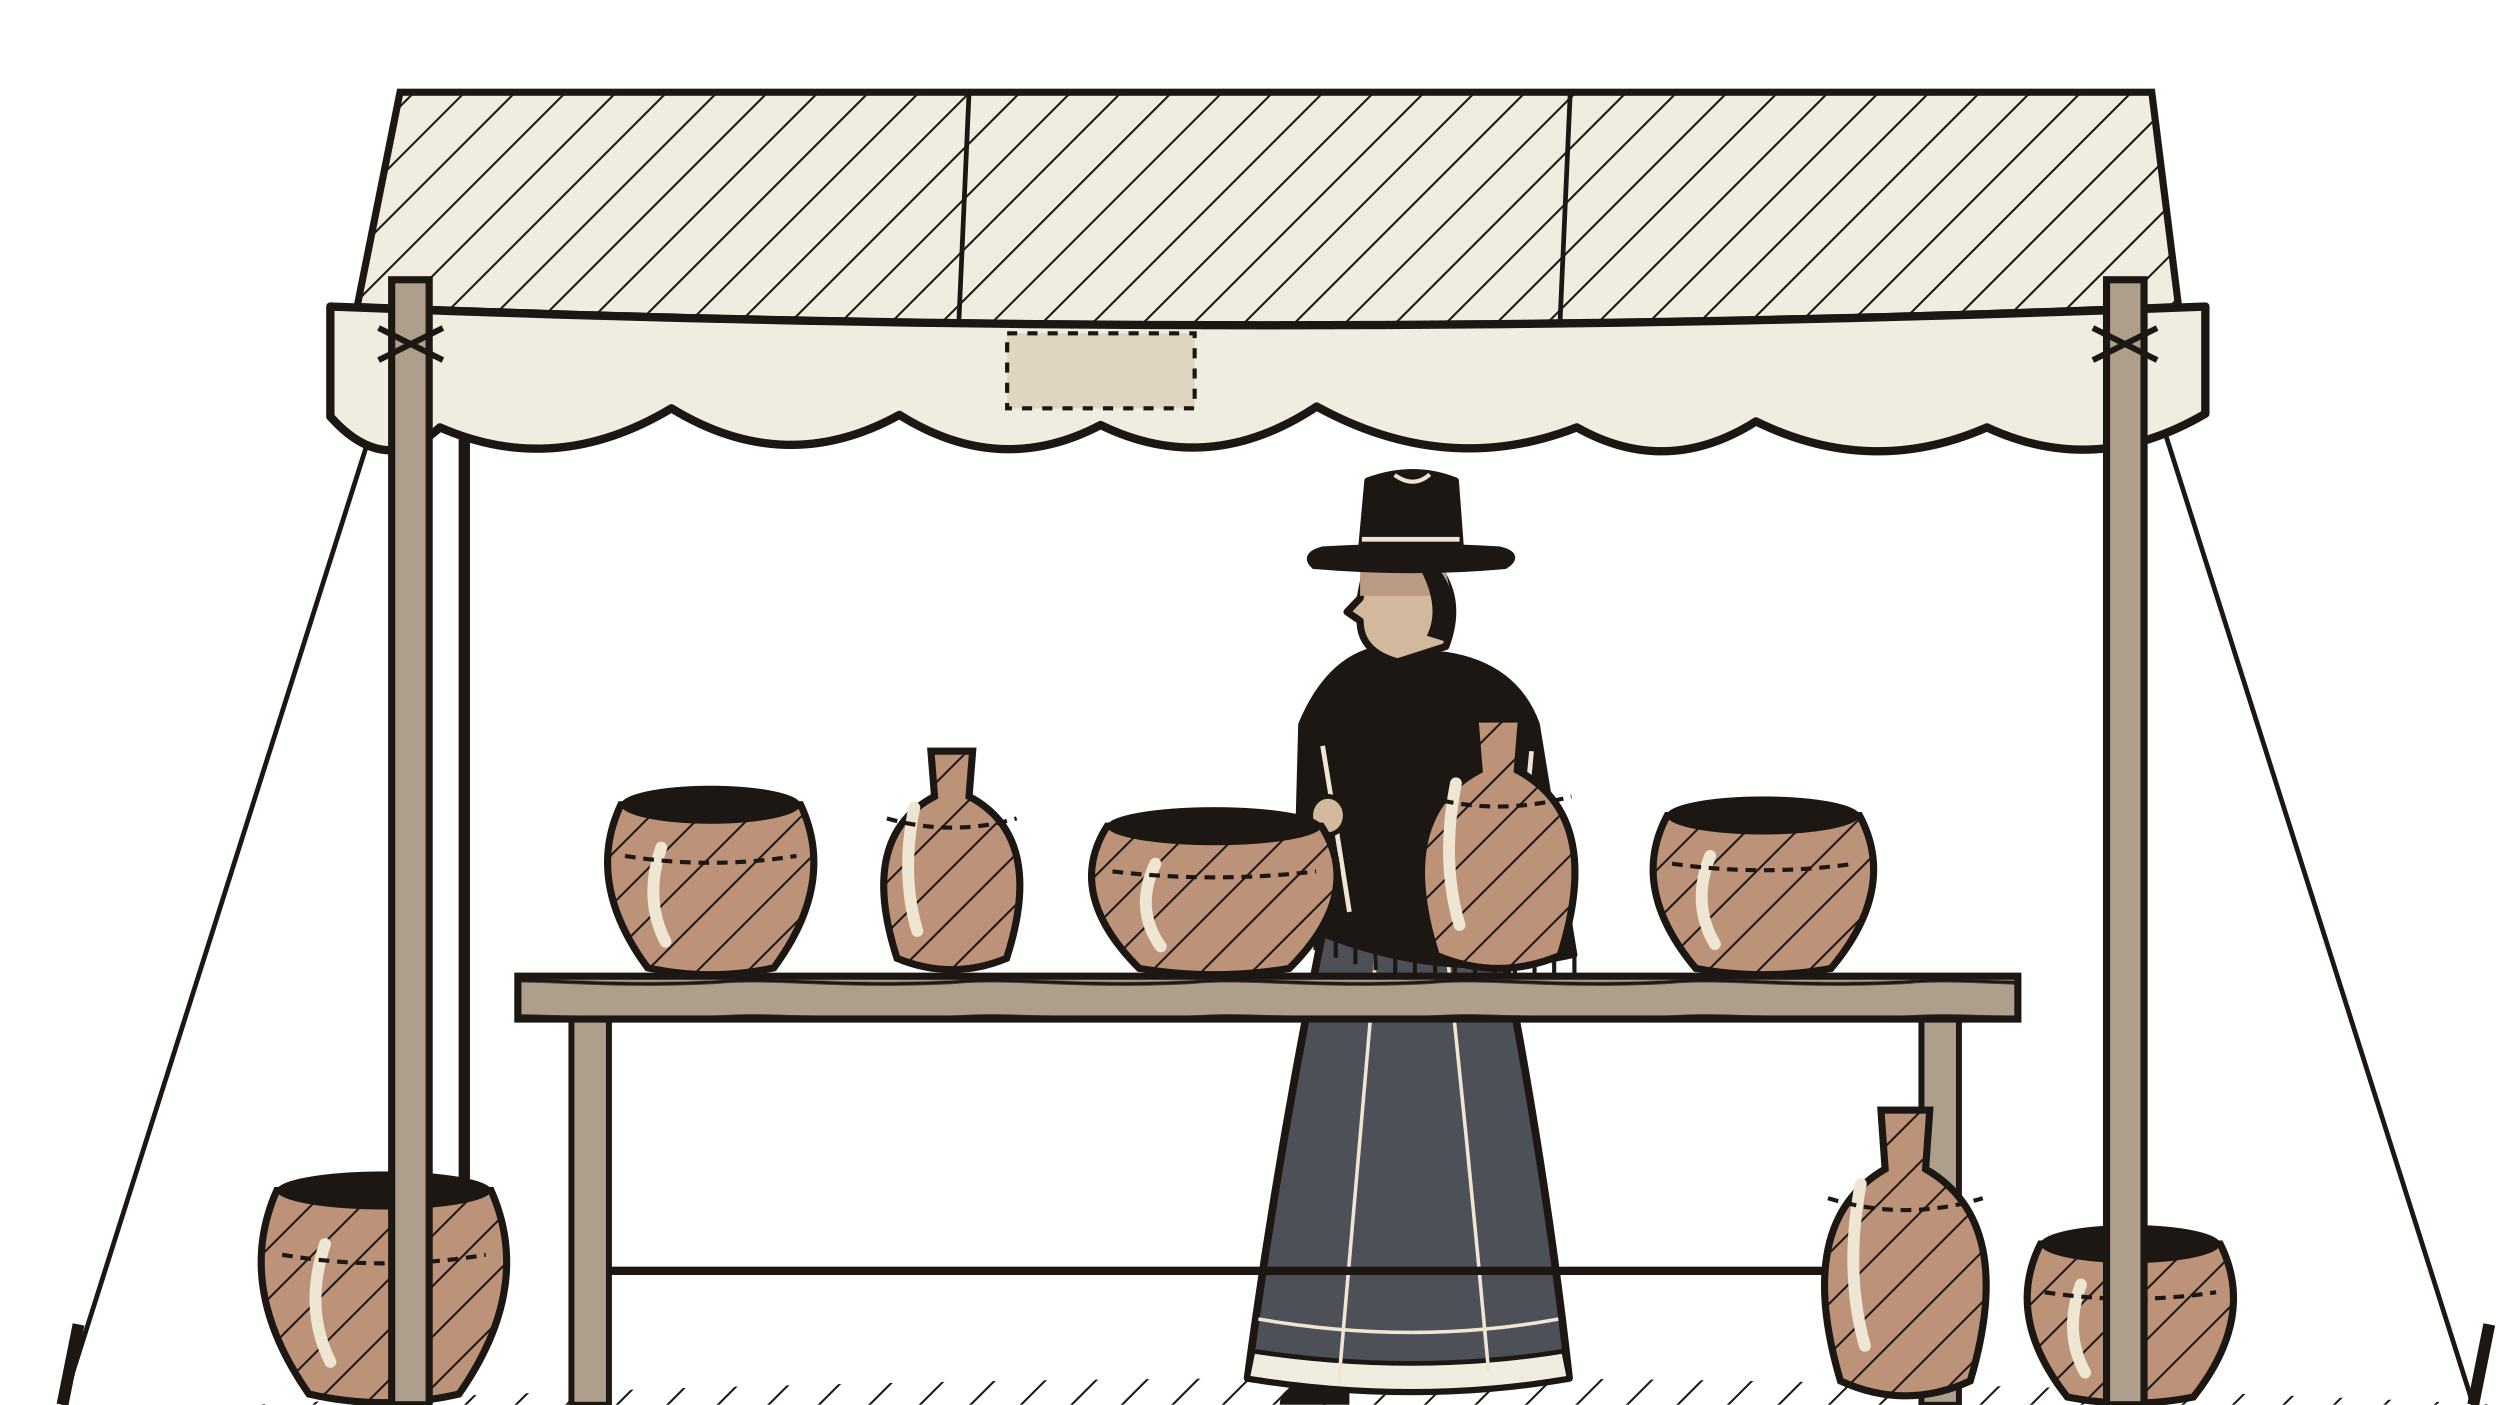
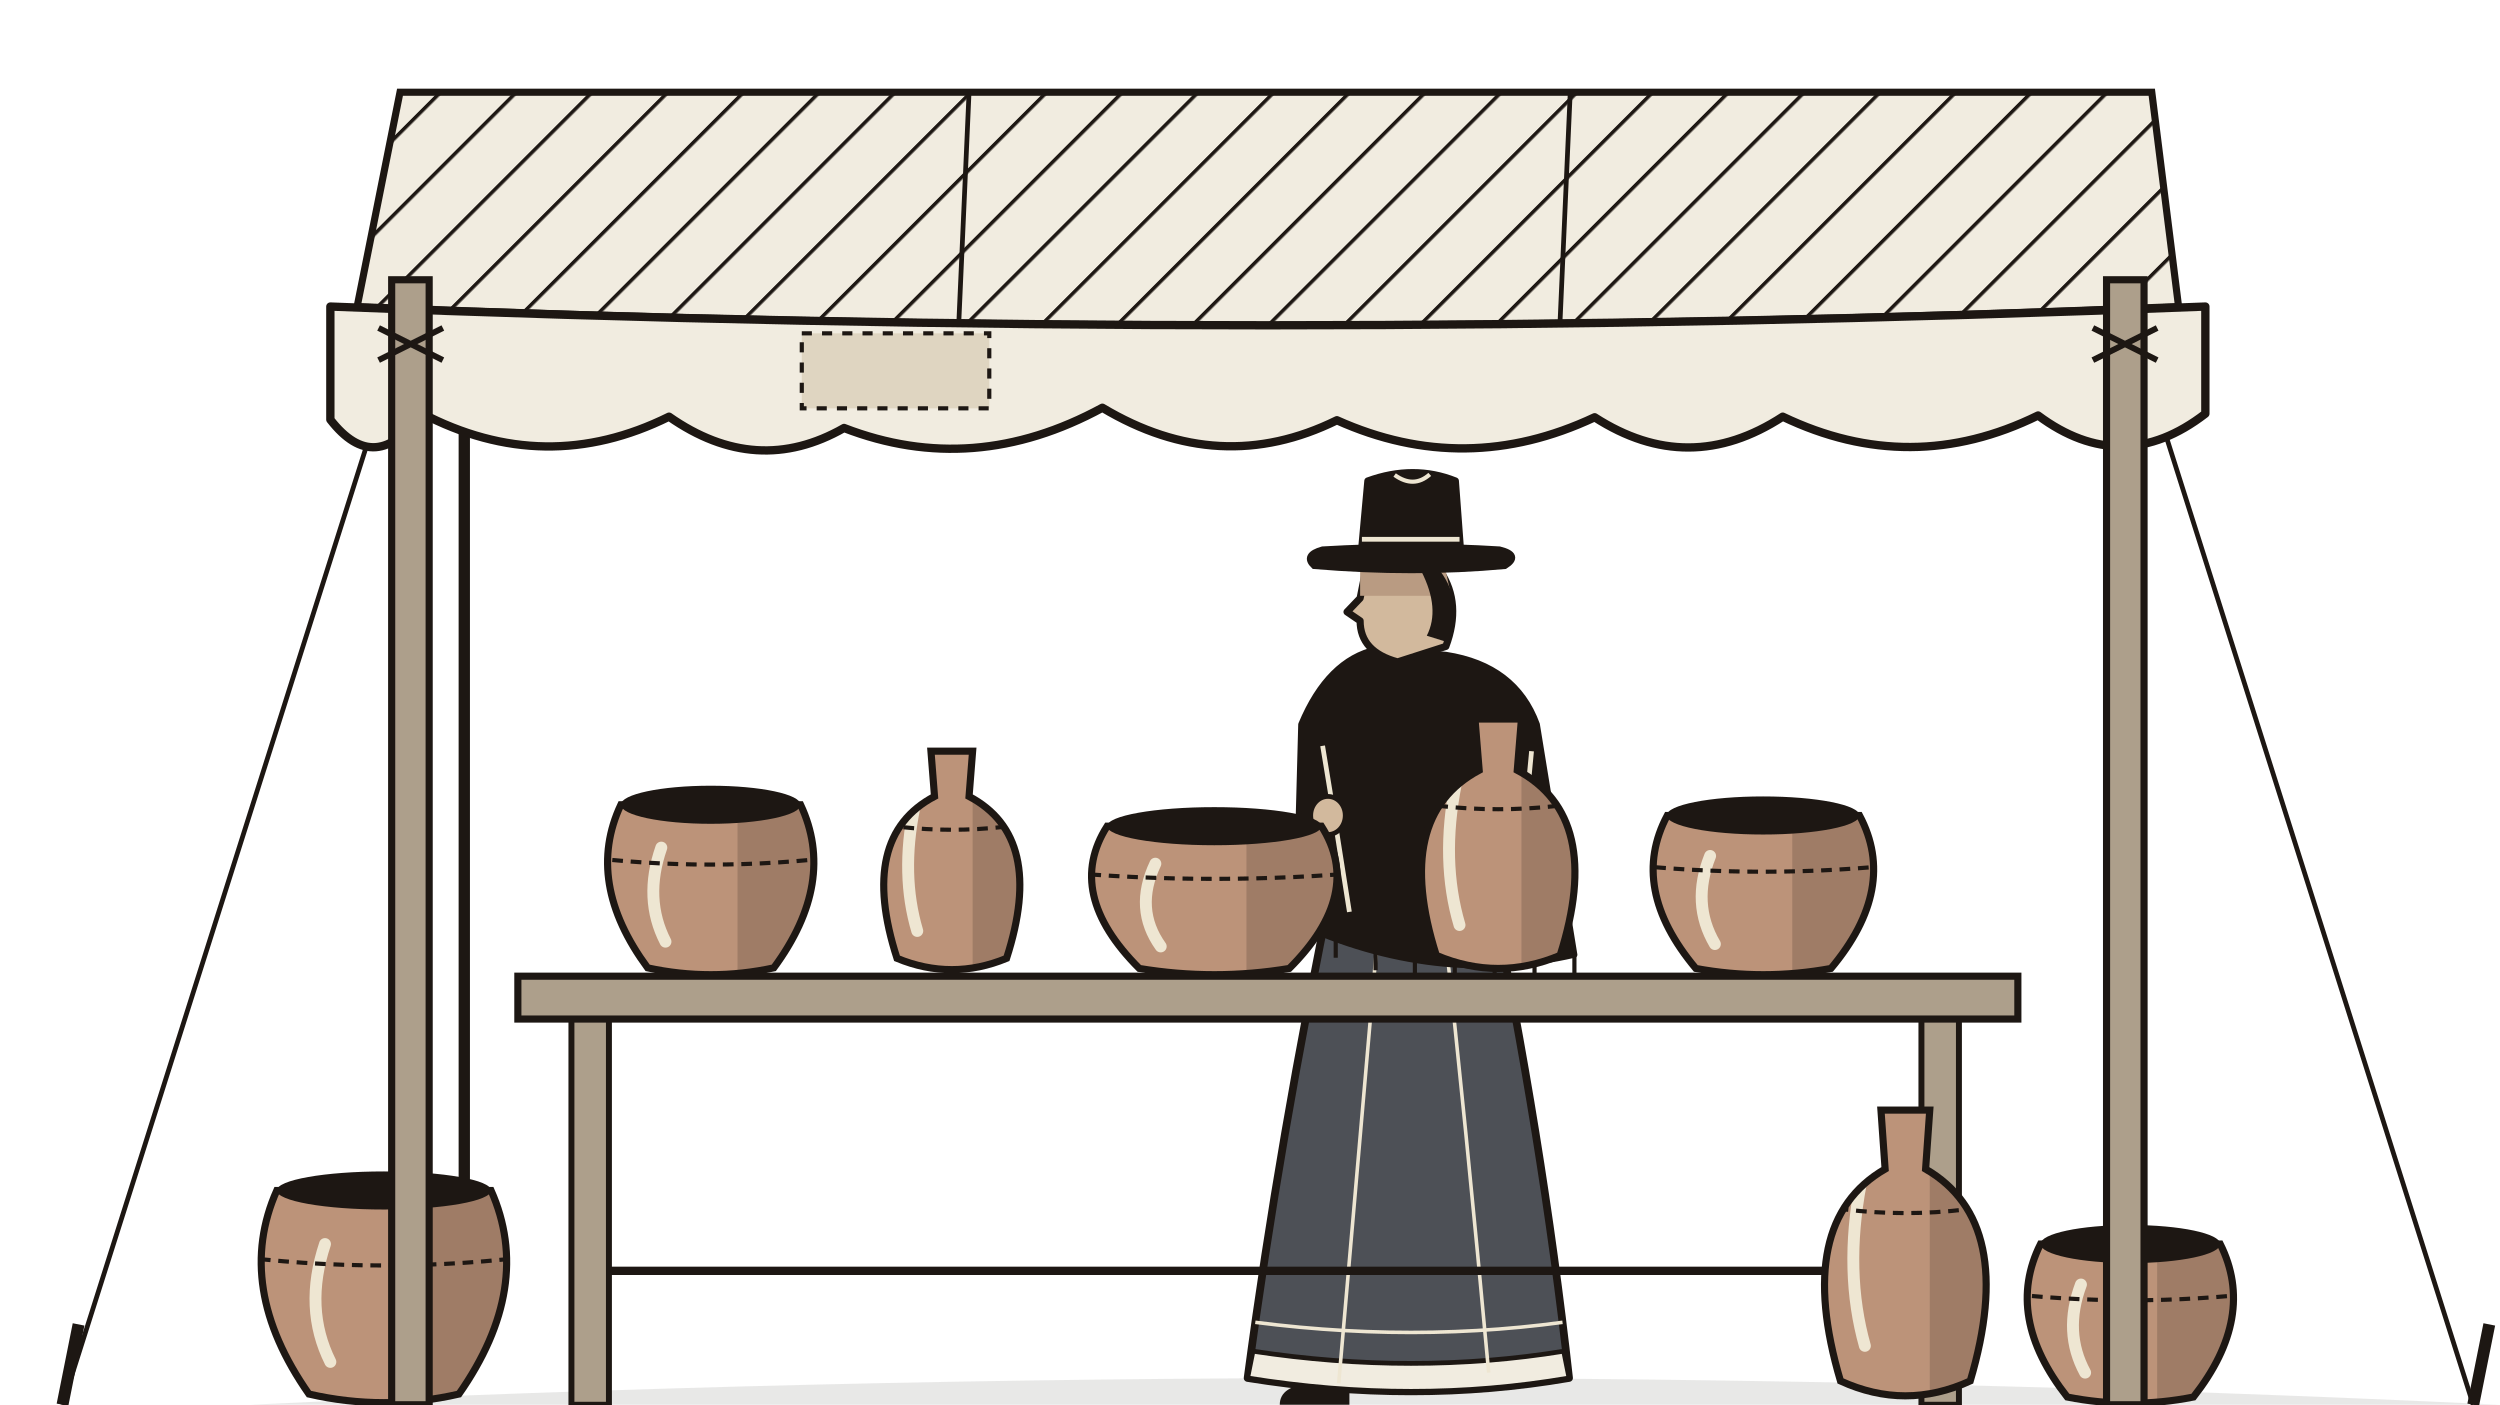
<svg xmlns="http://www.w3.org/2000/svg" width="420" height="236" viewBox="0 0 420 236">
  <defs>
-     <pattern id="t-fina" width="6" height="6" patternUnits="userSpaceOnUse" patternTransform="rotate(45)">
-       <line x1="0" y1="0" x2="0" y2="6" stroke="#1d1713" stroke-width="0.7" />
-     </pattern>
-     <pattern id="t-media" width="3.6" height="3.6" patternUnits="userSpaceOnUse" patternTransform="rotate(45)">
-       <line x1="0" y1="0" x2="0" y2="3.6" stroke="#1d1713" stroke-width="0.9" />
-     </pattern>
-     <pattern id="t-cruz" width="4" height="4" patternUnits="userSpaceOnUse" patternTransform="rotate(45)">
-       <line x1="0" y1="0" x2="0" y2="4" stroke="#1d1713" stroke-width="0.9" />
-       <line x1="0" y1="0" x2="4" y2="0" stroke="#1d1713" stroke-width="0.9" />
-     </pattern>
-     <pattern id="t-densa" width="2.8" height="2.8" patternUnits="userSpaceOnUse" patternTransform="rotate(30)">
-       <line x1="0" y1="0" x2="0" y2="2.8" stroke="#1d1713" stroke-width="1.2" />
-       <line x1="0" y1="0" x2="2.8" y2="0" stroke="#1d1713" stroke-width="1" />
-     </pattern>
-     <pattern id="t-horiz" width="8" height="4" patternUnits="userSpaceOnUse">
-       <line x1="0" y1="2" x2="8" y2="2" stroke="#1d1713" stroke-width="0.8" />
-     </pattern>
-     <pattern id="t-vert" width="4" height="8" patternUnits="userSpaceOnUse">
-       <line x1="2" y1="0" x2="2" y2="8" stroke="#1d1713" stroke-width="0.8" />
-     </pattern>
-     <pattern id="t-puntos" width="4" height="4" patternUnits="userSpaceOnUse">
-       <circle cx="2" cy="2" r="0.8" fill="#1d1713" />
-     </pattern>
-     <pattern id="t-puntos-ralos" width="7" height="7" patternUnits="userSpaceOnUse">
-       <circle cx="2" cy="2" r="0.7" fill="#1d1713" />
-       <circle cx="5.5" cy="5.5" r="0.6" fill="#1d1713" />
-     </pattern>
-     <pattern id="t-madera" width="40" height="6" patternUnits="userSpaceOnUse">
-       <path d="M0,3 C10,2 20,4 40,3" stroke="#1d1713" stroke-width="0.6" fill="none" />
-     </pattern>
-     <pattern id="t-tejido" width="6.5" height="6.5" patternUnits="userSpaceOnUse">
-       <path d="M0,3.2 H6.5 M3.2,0 V6.5" stroke="#1d1713" stroke-width="0.4" />
-     </pattern>
-     <pattern id="t-madera-v" width="6" height="40" patternUnits="userSpaceOnUse">
-       <path d="M3,0 C2,10 4,20 3,40" stroke="#1d1713" stroke-width="0.6" fill="none" />
+     <pattern id="rayado" width="9" height="9" patternUnits="userSpaceOnUse" patternTransform="rotate(45)">
+       <line x1="0" y1="0" x2="0" y2="9" stroke="#1d1713" stroke-width="1.2" />
    </pattern>
  </defs>
-   <path d="M42,236 Q231,227 420,236 Z" fill="url(#t-fina)" />
+   <path d="M42,236 Q231,227 420,236 Z" fill="#1d1713" fill-opacity="0.1" />
  <path d="M78,227 L78,15.5" stroke="#1d1713" stroke-width="1.9" />
  <path d="M357,227 L357,15.5" stroke="#1d1713" stroke-width="1.9" />
  <path d="M69,51.5 L10.5,236 M357,51.5 L415.5,236" stroke="#1d1713" stroke-width="0.8" />
  <path d="M10.5,236 L13.2,222.5" stroke="#1d1713" stroke-width="2" />
  <path d="M415.5,236 L418.2,222.5" stroke="#1d1713" stroke-width="2" />
  <path d="M226.7,236 L215,236 Q215,232.8 220.4,232.4 L226.7,232.4 Z" fill="#1d1713" />
  <path d="M250.1,147.8 L224,147.8 Q215,191 209.6,231.5 Q237.5,236 263.6,231.5 Q259.1,191 250.1,147.8 Z" fill="#4d5056" stroke="#1d1713" stroke-width="1.3" stroke-linejoin="round" />
  <path d="M263.6,231.5 Q237.5,236 209.6,231.5 L210.5,227 Q237.5,231.1 262.7,227 Z" fill="#f1ece0" stroke="#1d1713" stroke-width="0.8" />
-   <path d="M242,149.6 Q246.5,191 250.1,230.6 M232.1,149.6 Q228.5,191 224.9,232.4 M261.8,221.6 Q237.5,226.1 211.4,221.6" stroke="#eee6d2" stroke-width="0.6" fill="none" />
+   <clipPath id="r14">
+     <path d="M250.1,147.8 L224,147.8 Q215,191 209.6,231.5 Q237.5,236 263.6,231.5 Q259.1,191 250.1,147.8 Z" />
+   </clipPath>
+   <g clip-path="url(#r14)">
+     <path d="M242,149.6 Q246.5,191 250.1,230.6 M232.1,149.6 Q228.5,191 224.9,232.4 M266.3,221.6 Q237.5,226.1 206.9,221.6" stroke="#eee6d2" stroke-width="0.6" fill="none" />
+   </g>
  <path d="M242.9,110 Q254.6,111.8 258.2,121.7 L264.5,160.4 Q241.1,165.8 217.7,155 L218.6,121.7 Q223.1,110.9 231.2,109.1 Z" fill="#1d1713" stroke="#1d1713" stroke-width="1" stroke-linejoin="round" />
-   <path d="M257.3,126.2 Q255.5,146.9 251.9,160.4 M222.2,125.3 Q224.9,141.5 226.7,153.2" stroke="#eee6d2" stroke-width="0.8" fill="none" />
-   <path d="M264.5,160.4 L264.5,163.6 M261.1,161.1 L261.1,164.2 M257.8,161.6 L257.8,164.8 M254.5,162 L254.5,165.1 M251.1,162.2 L251.1,165.3 M247.8,162.2 L247.8,165.3 M244.4,162.1 L244.4,165.2 M241.1,161.8 L241.1,164.9 M237.7,161.3 L237.7,164.4 M234.4,160.6 L234.4,163.8 M231.1,159.8 L231.1,163 M227.7,158.9 L227.7,162 M224.4,157.8 L224.4,160.9 M221,156.5 L221,159.6 M217.7,155 L217.7,158.2" stroke="#1d1713" stroke-width="0.7" />
+   <clipPath id="r15">
+     <path d="M242.9,110 Q254.6,111.8 258.2,121.7 L264.5,160.4 Q241.1,165.8 217.7,155 L218.6,121.7 Q223.1,110.9 231.2,109.1 Z" />
+   </clipPath>
+   <g clip-path="url(#r15)">
+     <path d="M257.3,126.2 Q255.5,146.9 251.9,160.4 M222.2,125.3 Q224.9,141.5 226.7,153.2" stroke="#eee6d2" stroke-width="0.8" fill="none" />
+   </g>
+   <path d="M264.5,160.4 L264.5,163.6 M257.8,161.6 L257.8,164.8 M251.1,162.2 L251.1,165.3 M244.4,162.1 L244.4,165.2 M237.7,161.3 L237.7,164.4 M231.1,159.8 L231.1,163 M224.4,157.8 L224.4,160.9 M217.7,155 L217.7,158.2" stroke="#1d1713" stroke-width="0.7" />
  <ellipse cx="223.1" cy="137" rx="2.9" ry="3.2" fill="#d2b99d" stroke="#1d1713" stroke-width="0.8" />
  <path d="M242.9,108.6 Q245.6,101.4 242,96 L229.4,96 L228.5,100.5 L226.3,102.8 L228.5,104.3 Q228.5,109.5 234.8,111.2 Z" fill="#d2b99d" stroke="#1d1713" stroke-width="1.2" stroke-linejoin="round" />
  <path d="M243.8,100.1 L228.5,100.1 L228.5,96 L242.9,96 Z" fill="#b99b82" />
  <path d="M242.9,107.8 Q246,101.4 242,96 L238.8,96 Q242,102.3 239.7,106.8 Z" fill="#1d1713" />
  <path d="M245.4,92.9 L244.5,80.8 Q237.5,78 229.8,80.8 L228.7,92.9 Z" fill="#1d1713" stroke="#1d1713" stroke-width="1.2" stroke-linejoin="round" />
  <path d="M252.8,95 Q237.5,96.4 220.8,95 Q219,93.3 222.2,92.4 Q237.5,91.5 251.9,92.4 Q255.5,93.3 252.8,95 Z" fill="#1d1713" stroke="#1d1713" stroke-width="1.2" />
  <path d="M245.2,90.6 L228.8,90.6" stroke="#eee6d2" stroke-width="0.8" />
  <path d="M240.2,79.7 Q237.5,82.1 234.3,79.8" stroke="#eee6d2" stroke-width="0.7" fill="none" />
  <rect x="96" y="164" width="6.3" height="72" fill="#ad9f8b" stroke="#1d1713" stroke-width="1" />
  <rect x="322.8" y="164" width="6.3" height="72" fill="#ad9f8b" stroke="#1d1713" stroke-width="1" />
  <path d="M102.3,213.5 L322.8,213.5" stroke="#1d1713" stroke-width="1.4" />
  <rect x="87" y="164" width="252" height="7.2" fill="#ad9f8b" stroke="#1d1713" stroke-width="1.2" />
-   <rect x="87" y="164" width="252" height="7.2" fill="url(#t-madera)" />
-   <path d="M104.3,135.2 L134.5,135.2 Q140.6,148.2 130,162.6 Q119.4,164.9 108.8,162.6 Q98.2,148.2 104.3,135.2 Z" fill="#bc9379" stroke="#1d1713" stroke-width="1.2" />
-   <path d="M104.3,135.2 L134.5,135.2 Q140.6,148.2 130,162.6 Q119.4,164.9 108.8,162.6 Q98.2,148.2 104.3,135.2 Z" fill="url(#t-fina)" />
-   <path d="M111.1,142.4 Q108.1,151 111.8,158.2" stroke="#eee6d2" stroke-width="2" fill="none" stroke-linecap="round" />
-   <path d="M105,143.8 Q119.4,146.1 133.8,143.8" stroke="#1d1713" stroke-width="0.7" fill="none" stroke-dasharray="1.8 1.3" />
+   <path d="M104.3,135.2 L134.5,135.2 Q140.6,148.2 130,162.6 Q119.4,164.9 108.8,162.6 Q98.2,148.2 104.3,135.2 Z" fill="#bc9379" />
+   <clipPath id="r16">
+     <path d="M104.3,135.2 L134.5,135.2 Q140.6,148.2 130,162.6 Q119.4,164.9 108.8,162.6 Q98.2,148.2 104.3,135.2 Z" />
+   </clipPath>
+   <g clip-path="url(#r16)">
+     <rect x="123.9" y="132.3" width="22.7" height="34.6" fill="#1d1713" fill-opacity="0.18" />
+     <path d="M111.1,142.4 Q108.1,151 111.8,158.2" stroke="#eee6d2" stroke-width="2" fill="none" stroke-linecap="round" />
+     <path d="M96.7,143.8 Q119.4,146.7 142.1,143.8" stroke="#1d1713" stroke-width="0.7" fill="none" stroke-dasharray="1.8 1.3" />
+   </g>
+   <path d="M104.3,135.2 L134.5,135.2 Q140.6,148.2 130,162.6 Q119.4,164.9 108.8,162.6 Q98.2,148.2 104.3,135.2 Z" fill="none" stroke="#1d1713" stroke-width="1.2" />
  <ellipse cx="119.4" cy="135.2" rx="15.1" ry="3.2" fill="#1d1713" />
-   <path d="M156.4,126.2 L163.4,126.2 L162.8,133.8 Q175.7,140.6 169.1,161 Q159.9,164.8 150.7,161 Q144.1,140.6 157,133.8 Z" fill="#bc9379" stroke="#1d1713" stroke-width="1.2" />
-   <path d="M156.4,126.2 L163.4,126.2 L162.8,133.8 Q175.7,140.6 169.1,161 Q159.9,164.8 150.7,161 Q144.1,140.6 157,133.8 Z" fill="url(#t-fina)" />
-   <path d="M153.6,135.7 Q151.3,147 154.1,156.4" stroke="#eee6d2" stroke-width="2" fill="none" stroke-linecap="round" />
-   <path d="M149,137.5 Q159.9,140.6 170.8,137.5" stroke="#1d1713" stroke-width="0.7" fill="none" stroke-dasharray="1.8 1.3" />
-   <path d="M186,138.8 L222,138.8 Q229.2,150.1 216.6,162.7 Q204,164.8 191.4,162.7 Q178.8,150.1 186,138.8 Z" fill="#bc9379" stroke="#1d1713" stroke-width="1.2" />
-   <path d="M186,138.8 L222,138.8 Q229.2,150.1 216.6,162.7 Q204,164.8 191.4,162.7 Q178.8,150.1 186,138.8 Z" fill="url(#t-fina)" />
-   <path d="M194.1,145.1 Q190.5,152.7 195,159" stroke="#eee6d2" stroke-width="2" fill="none" stroke-linecap="round" />
-   <path d="M186.9,146.4 Q204,148.4 221.1,146.4" stroke="#1d1713" stroke-width="0.7" fill="none" stroke-dasharray="1.8 1.3" />
+   <path d="M156.4,126.2 L163.4,126.2 L162.8,133.8 Q175.7,140.6 169.1,161 Q159.9,164.8 150.7,161 Q144.1,140.6 157,133.8 Z" fill="#bc9379" />
+   <clipPath id="r17">
+     <path d="M156.4,126.2 L163.4,126.2 L162.8,133.8 Q175.7,140.6 169.1,161 Q159.9,164.8 150.7,161 Q144.1,140.6 157,133.8 Z" />
+   </clipPath>
+   <g clip-path="url(#r17)">
+     <rect x="163.4" y="122.4" width="17.3" height="45.4" fill="#1d1713" fill-opacity="0.18" />
+     <path d="M153.6,135.7 Q151.3,147 154.1,156.4" stroke="#eee6d2" stroke-width="2" fill="none" stroke-linecap="round" />
+     <path d="M142.6,137.5 Q159.9,141.3 177.2,137.5" stroke="#1d1713" stroke-width="0.7" fill="none" stroke-dasharray="1.8 1.3" />
+   </g>
+   <path d="M156.4,126.2 L163.4,126.2 L162.8,133.8 Q175.7,140.6 169.1,161 Q159.9,164.8 150.7,161 Q144.1,140.6 157,133.8 Z" fill="none" stroke="#1d1713" stroke-width="1.2" />
+   <path d="M186,138.8 L222,138.8 Q229.2,150.1 216.6,162.7 Q204,164.8 191.4,162.7 Q178.8,150.1 186,138.8 Z" fill="#bc9379" />
+   <clipPath id="r18">
+     <path d="M186,138.8 L222,138.8 Q229.2,150.1 216.6,162.7 Q204,164.8 191.4,162.7 Q178.8,150.1 186,138.8 Z" />
+   </clipPath>
+   <g clip-path="url(#r18)">
+     <rect x="209.4" y="136.3" width="27" height="30.2" fill="#1d1713" fill-opacity="0.18" />
+     <path d="M194.1,145.1 Q190.5,152.7 195,159" stroke="#eee6d2" stroke-width="2" fill="none" stroke-linecap="round" />
+     <path d="M177,146.4 Q204,148.9 231,146.4" stroke="#1d1713" stroke-width="0.7" fill="none" stroke-dasharray="1.8 1.3" />
+   </g>
+   <path d="M186,138.8 L222,138.8 Q229.2,150.1 216.6,162.7 Q204,164.8 191.4,162.7 Q178.8,150.1 186,138.8 Z" fill="none" stroke="#1d1713" stroke-width="1.2" />
  <ellipse cx="204" cy="138.8" rx="18" ry="3.2" fill="#1d1713" />
-   <path d="M247.8,120.8 L255.6,120.8 L254.9,129.4 Q269.5,137.2 262.1,160.5 Q251.7,164.9 241.3,160.5 Q233.9,137.2 248.5,129.4 Z" fill="#bc9379" stroke="#1d1713" stroke-width="1.2" />
-   <path d="M247.8,120.8 L255.6,120.8 L254.9,129.4 Q269.5,137.2 262.1,160.5 Q251.7,164.9 241.3,160.5 Q233.9,137.2 248.5,129.4 Z" fill="url(#t-fina)" />
-   <path d="M244.6,131.6 Q242,144.6 245.2,155.4" stroke="#eee6d2" stroke-width="2" fill="none" stroke-linecap="round" />
-   <path d="M239.4,133.8 Q251.7,137.2 264,133.8" stroke="#1d1713" stroke-width="0.7" fill="none" stroke-dasharray="1.8 1.3" />
-   <path d="M280.1,137 L312.4,137 Q318.9,149.2 307.6,162.7 Q296.2,164.8 284.9,162.7 Q273.6,149.2 280.1,137 Z" fill="#bc9379" stroke="#1d1713" stroke-width="1.2" />
-   <path d="M280.1,137 L312.4,137 Q318.9,149.2 307.6,162.7 Q296.2,164.8 284.9,162.7 Q273.6,149.2 280.1,137 Z" fill="url(#t-fina)" />
-   <path d="M287.3,143.8 Q284.1,151.8 288.1,158.6" stroke="#eee6d2" stroke-width="2" fill="none" stroke-linecap="round" />
-   <path d="M280.9,145.1 Q296.2,147.3 311.6,145.1" stroke="#1d1713" stroke-width="0.7" fill="none" stroke-dasharray="1.8 1.3" />
+   <path d="M247.8,120.8 L255.6,120.8 L254.9,129.4 Q269.5,137.2 262.1,160.5 Q251.7,164.9 241.3,160.5 Q233.9,137.2 248.5,129.4 Z" fill="#bc9379" />
+   <clipPath id="r19">
+     <path d="M247.8,120.8 L255.6,120.8 L254.9,129.4 Q269.5,137.2 262.1,160.5 Q251.7,164.9 241.3,160.5 Q233.9,137.2 248.5,129.4 Z" />
+   </clipPath>
+   <g clip-path="url(#r19)">
+     <rect x="255.6" y="116.5" width="19.4" height="51.8" fill="#1d1713" fill-opacity="0.18" />
+     <path d="M244.6,131.6 Q242,144.6 245.2,155.4" stroke="#eee6d2" stroke-width="2" fill="none" stroke-linecap="round" />
+     <path d="M232.3,133.8 Q251.7,138.1 271.1,133.8" stroke="#1d1713" stroke-width="0.7" fill="none" stroke-dasharray="1.8 1.3" />
+   </g>
+   <path d="M247.8,120.8 L255.6,120.8 L254.9,129.4 Q269.5,137.2 262.1,160.5 Q251.7,164.9 241.3,160.5 Q233.9,137.2 248.5,129.4 Z" fill="none" stroke="#1d1713" stroke-width="1.2" />
+   <path d="M280.1,137 L312.4,137 Q318.9,149.2 307.6,162.7 Q296.2,164.8 284.9,162.7 Q273.6,149.2 280.1,137 Z" fill="#bc9379" />
+   <clipPath id="r20">
+     <path d="M280.1,137 L312.4,137 Q318.9,149.2 307.6,162.7 Q296.2,164.8 284.9,162.7 Q273.6,149.2 280.1,137 Z" />
+   </clipPath>
+   <g clip-path="url(#r20)">
+     <rect x="301.1" y="134.3" width="24.3" height="32.4" fill="#1d1713" fill-opacity="0.18" />
+     <path d="M287.3,143.8 Q284.1,151.8 288.1,158.6" stroke="#eee6d2" stroke-width="2" fill="none" stroke-linecap="round" />
+     <path d="M271.9,145.1 Q296.2,147.8 320.6,145.1" stroke="#1d1713" stroke-width="0.7" fill="none" stroke-dasharray="1.8 1.3" />
+   </g>
+   <path d="M280.1,137 L312.4,137 Q318.9,149.2 307.6,162.7 Q296.2,164.8 284.9,162.7 Q273.6,149.2 280.1,137 Z" fill="none" stroke="#1d1713" stroke-width="1.2" />
  <ellipse cx="296.2" cy="137" rx="16.2" ry="3.2" fill="#1d1713" />
-   <path d="M46.5,200 L82.5,200 Q89.7,216.2 77.1,234.2 Q64.5,237.1 51.9,234.2 Q39.3,216.2 46.5,200 Z" fill="#bc9379" stroke="#1d1713" stroke-width="1.2" />
-   <path d="M46.5,200 L82.5,200 Q89.7,216.2 77.1,234.2 Q64.5,237.1 51.9,234.2 Q39.3,216.2 46.5,200 Z" fill="url(#t-fina)" />
-   <path d="M54.6,209 Q51,219.8 55.5,228.8" stroke="#eee6d2" stroke-width="2" fill="none" stroke-linecap="round" />
-   <path d="M47.4,210.8 Q64.5,213.7 81.6,210.8" stroke="#1d1713" stroke-width="0.7" fill="none" stroke-dasharray="1.8 1.3" />
+   <path d="M46.5,200 L82.5,200 Q89.7,216.2 77.1,234.2 Q64.5,237.1 51.9,234.2 Q39.3,216.2 46.5,200 Z" fill="#bc9379" />
+   <clipPath id="r21">
+     <path d="M46.5,200 L82.5,200 Q89.7,216.2 77.1,234.2 Q64.5,237.1 51.9,234.2 Q39.3,216.2 46.5,200 Z" />
+   </clipPath>
+   <g clip-path="url(#r21)">
+     <rect x="69.9" y="196.4" width="27" height="43.2" fill="#1d1713" fill-opacity="0.18" />
+     <path d="M54.6,209 Q51,219.8 55.5,228.8" stroke="#eee6d2" stroke-width="2" fill="none" stroke-linecap="round" />
+     <path d="M37.5,210.8 Q64.5,214.4 91.5,210.8" stroke="#1d1713" stroke-width="0.7" fill="none" stroke-dasharray="1.8 1.3" />
+   </g>
+   <path d="M46.5,200 L82.5,200 Q89.7,216.2 77.1,234.2 Q64.5,237.1 51.9,234.2 Q39.3,216.2 46.5,200 Z" fill="none" stroke="#1d1713" stroke-width="1.2" />
  <ellipse cx="64.5" cy="200" rx="18" ry="3.2" fill="#1d1713" />
-   <path d="M316,186.5 L324.2,186.5 L323.5,196.4 Q338.9,205.3 331,232 Q320.1,237 309.2,232 Q301.3,205.3 316.7,196.4 Z" fill="#bc9379" stroke="#1d1713" stroke-width="1.2" />
-   <path d="M316,186.5 L324.2,186.5 L323.5,196.4 Q338.9,205.3 331,232 Q320.1,237 309.2,232 Q301.3,205.3 316.7,196.4 Z" fill="url(#t-fina)" />
-   <path d="M312.6,198.9 Q309.8,213.7 313.3,226.1" stroke="#eee6d2" stroke-width="2" fill="none" stroke-linecap="round" />
-   <path d="M307.1,201.3 Q320.1,205.3 333.1,201.3" stroke="#1d1713" stroke-width="0.7" fill="none" stroke-dasharray="1.8 1.3" />
-   <path d="M342.8,209 L373,209 Q379.1,221.2 368.5,234.7 Q357.9,236.8 347.3,234.7 Q336.7,221.2 342.8,209 Z" fill="#bc9379" stroke="#1d1713" stroke-width="1.2" />
-   <path d="M342.8,209 L373,209 Q379.1,221.2 368.5,234.7 Q357.9,236.8 347.3,234.7 Q336.7,221.2 342.8,209 Z" fill="url(#t-fina)" />
-   <path d="M349.6,215.8 Q346.6,223.8 350.3,230.6" stroke="#eee6d2" stroke-width="2" fill="none" stroke-linecap="round" />
-   <path d="M343.5,217.1 Q357.9,219.3 372.3,217.1" stroke="#1d1713" stroke-width="0.7" fill="none" stroke-dasharray="1.8 1.3" />
+   <path d="M316,186.5 L324.2,186.5 L323.5,196.4 Q338.9,205.3 331,232 Q320.1,237 309.2,232 Q301.3,205.3 316.7,196.4 Z" fill="#bc9379" />
+   <clipPath id="r22">
+     <path d="M316,186.5 L324.2,186.5 L323.5,196.4 Q338.9,205.3 331,232 Q320.1,237 309.2,232 Q301.3,205.3 316.7,196.4 Z" />
+   </clipPath>
+   <g clip-path="url(#r22)">
+     <rect x="324.2" y="181.5" width="20.5" height="59.4" fill="#1d1713" fill-opacity="0.18" />
+     <path d="M312.6,198.9 Q309.8,213.7 313.3,226.1" stroke="#eee6d2" stroke-width="2" fill="none" stroke-linecap="round" />
+     <path d="M299.6,201.3 Q320.1,206.3 340.6,201.3" stroke="#1d1713" stroke-width="0.7" fill="none" stroke-dasharray="1.8 1.3" />
+   </g>
+   <path d="M316,186.5 L324.2,186.5 L323.5,196.4 Q338.9,205.3 331,232 Q320.1,237 309.2,232 Q301.3,205.3 316.7,196.4 Z" fill="none" stroke="#1d1713" stroke-width="1.2" />
+   <path d="M342.8,209 L373,209 Q379.1,221.2 368.5,234.7 Q357.9,236.8 347.3,234.7 Q336.7,221.2 342.8,209 Z" fill="#bc9379" />
+   <clipPath id="r23">
+     <path d="M342.8,209 L373,209 Q379.1,221.2 368.5,234.7 Q357.9,236.8 347.3,234.7 Q336.7,221.2 342.8,209 Z" />
+   </clipPath>
+   <g clip-path="url(#r23)">
+     <rect x="362.4" y="206.3" width="22.7" height="32.4" fill="#1d1713" fill-opacity="0.18" />
+     <path d="M349.6,215.8 Q346.6,223.8 350.3,230.6" stroke="#eee6d2" stroke-width="2" fill="none" stroke-linecap="round" />
+     <path d="M335.2,217.1 Q357.9,219.8 380.6,217.1" stroke="#1d1713" stroke-width="0.7" fill="none" stroke-dasharray="1.8 1.3" />
+   </g>
+   <path d="M342.8,209 L373,209 Q379.1,221.2 368.5,234.7 Q357.9,236.8 347.3,234.7 Q336.7,221.2 342.8,209 Z" fill="none" stroke="#1d1713" stroke-width="1.2" />
  <ellipse cx="357.9" cy="209" rx="15.1" ry="3.2" fill="#1d1713" />
  <path d="M60,51.5 Q213,57.8 366,51.5 L361.5,15.5 L67.2,15.5 Z" fill="#f1ece0" stroke="#1d1713" stroke-width="1.2" />
-   <path d="M60,51.5 Q213,57.8 366,51.5 L361.5,15.5 L67.2,15.5 Z" fill="url(#t-fina)" />
+   <path d="M60,51.5 Q213,57.8 366,51.5 L361.5,15.5 L67.2,15.5 Z" fill="url(#rayado)" />
  <path d="M161,56 L162.8,15.5 M262,56 L263.8,15.5" stroke="#1d1713" stroke-width="0.8" />
-   <path d="M55.5,51.5 Q213,57.8 370.5,51.5 L370.5,69.5 Q352.1,80.3 333.8,71.8 Q314.4,80.3 295,70.8 Q280,80.3 264.9,71.8 Q243.1,80.3 221.2,68.3 Q203.1,80.3 184.9,71.4 Q168,80.3 151.1,69.7 Q131.9,80.3 112.8,68.6 Q93.3,80.3 73.9,71.8 Q64.7,80.3 55.5,70 Z" fill="#f1ece0" stroke="#1d1713" stroke-width="1.4" stroke-linejoin="round" />
-   <rect x="169.2" y="56" width="31.5" height="12.6" fill="#dfd5c1" stroke="#1d1713" stroke-width="0.7" stroke-dasharray="1.7 1.7" />
+   <path d="M55.5,51.5 Q213,57.8 370.5,51.5 L370.5,69.5 Q356.5,80.3 342.4,69.8 Q321,80.3 299.5,70 Q283.7,80.3 267.9,70.1 Q246.2,80.3 224.6,70.6 Q204.9,80.3 185.2,68.5 Q163.5,80.3 141.8,71.9 Q127.1,80.3 112.4,70 Q91.6,80.3 70.8,69.4 Q63.1,80.3 55.5,70.5 Z" fill="#f1ece0" stroke="#1d1713" stroke-width="1.4" stroke-linejoin="round" />
+   <rect x="134.7" y="56" width="31.5" height="12.6" fill="#dfd5c1" stroke="#1d1713" stroke-width="0.7" stroke-dasharray="1.7 1.7" />
  <rect x="65.8" y="47" width="6.3" height="189" fill="#ad9f8b" stroke="#1d1713" stroke-width="1.2" />
  <path d="M63.6,55.1 L74.4,60.5 M63.6,60.5 L74.4,55.1" stroke="#1d1713" stroke-width="1" />
  <rect x="353.9" y="47" width="6.3" height="189" fill="#ad9f8b" stroke="#1d1713" stroke-width="1.2" />
  <path d="M351.6,55.1 L362.4,60.5 M351.6,60.5 L362.4,55.1" stroke="#1d1713" stroke-width="1" />
</svg>
